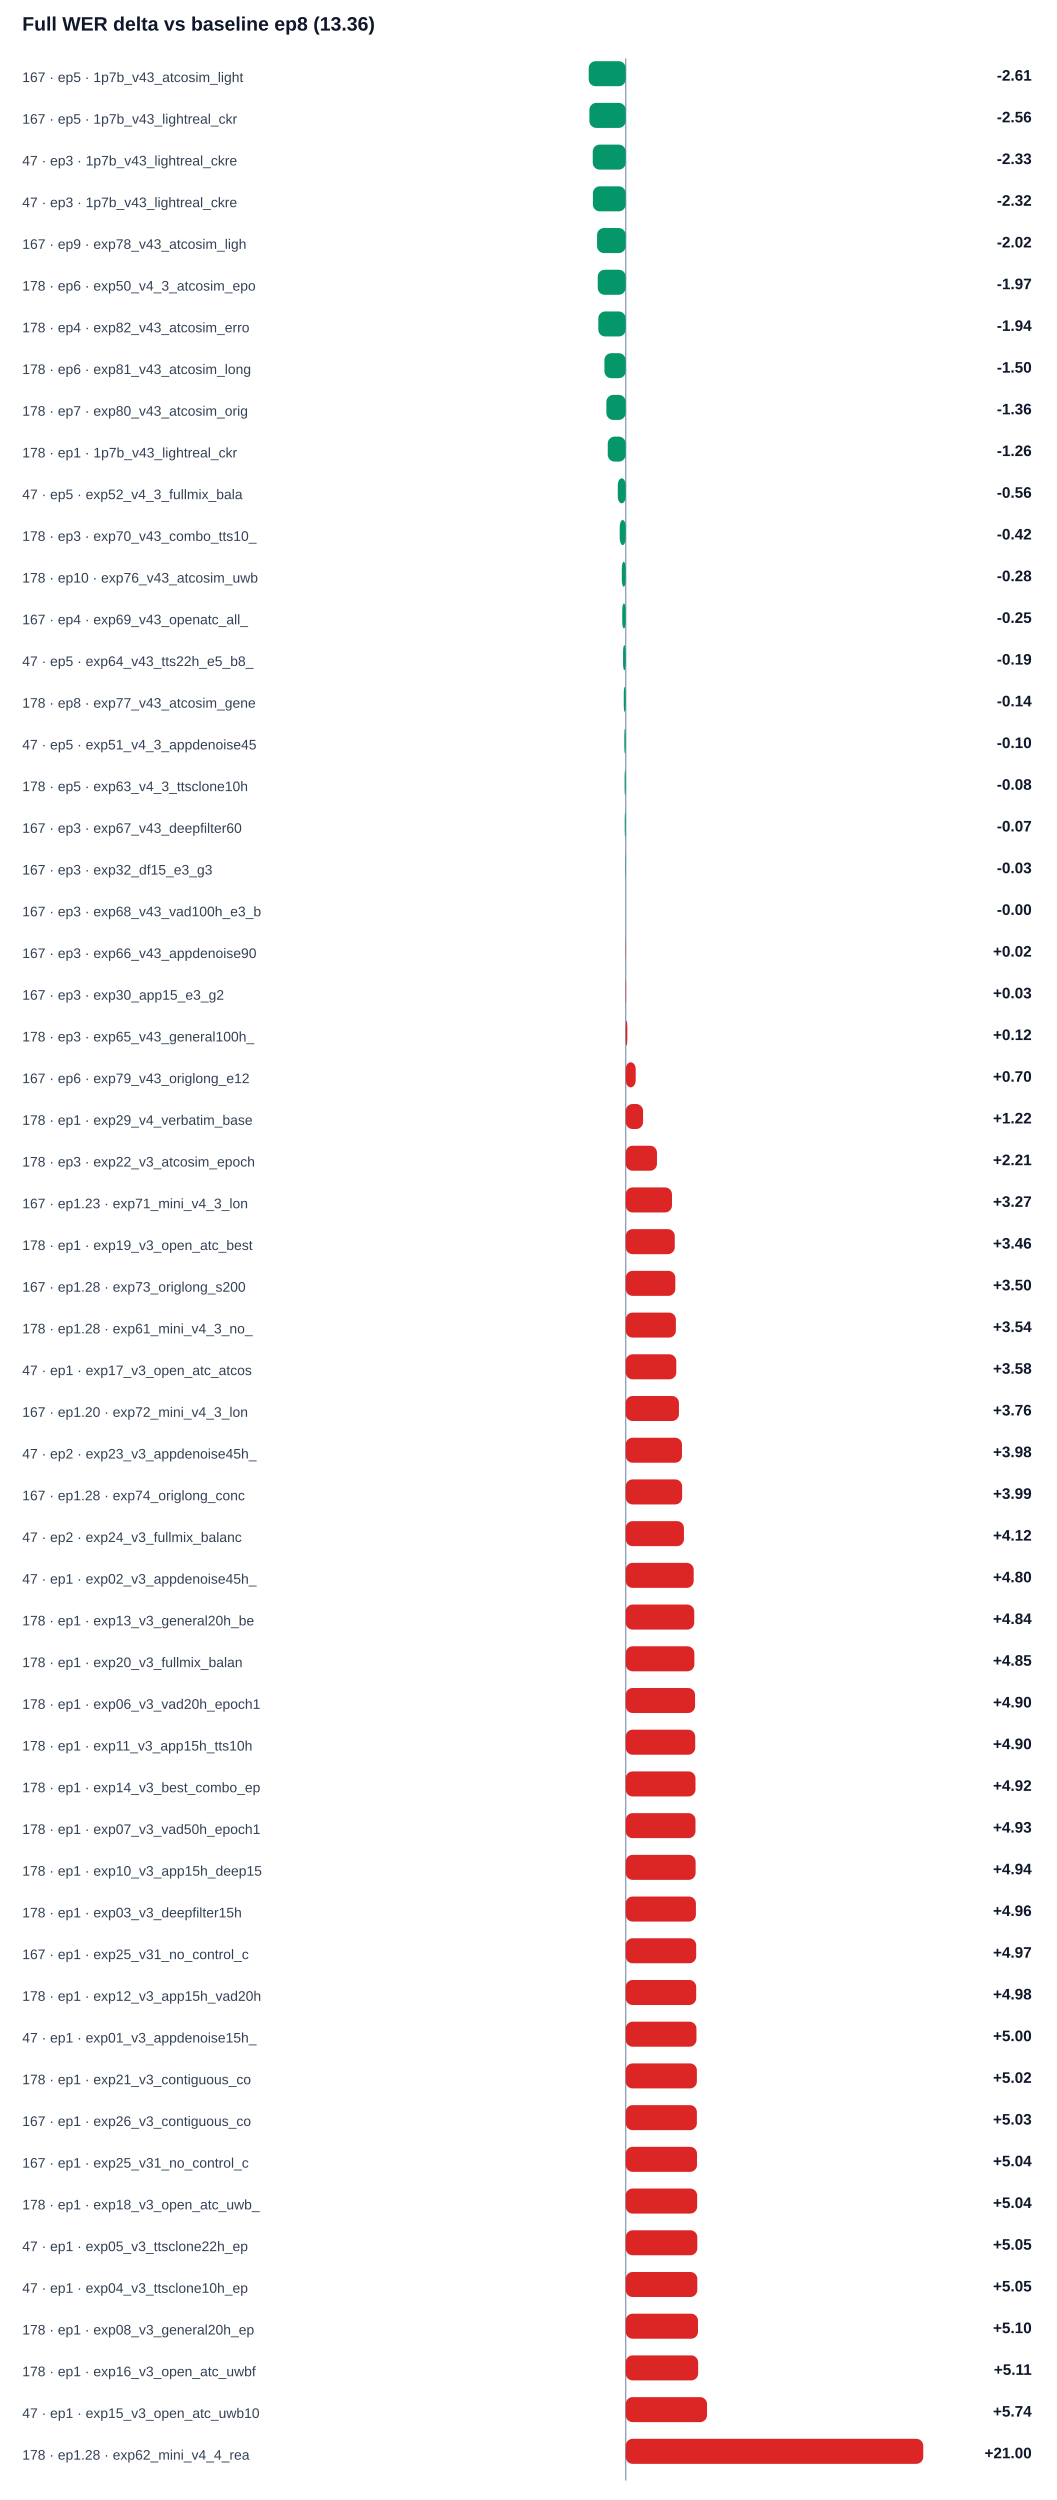
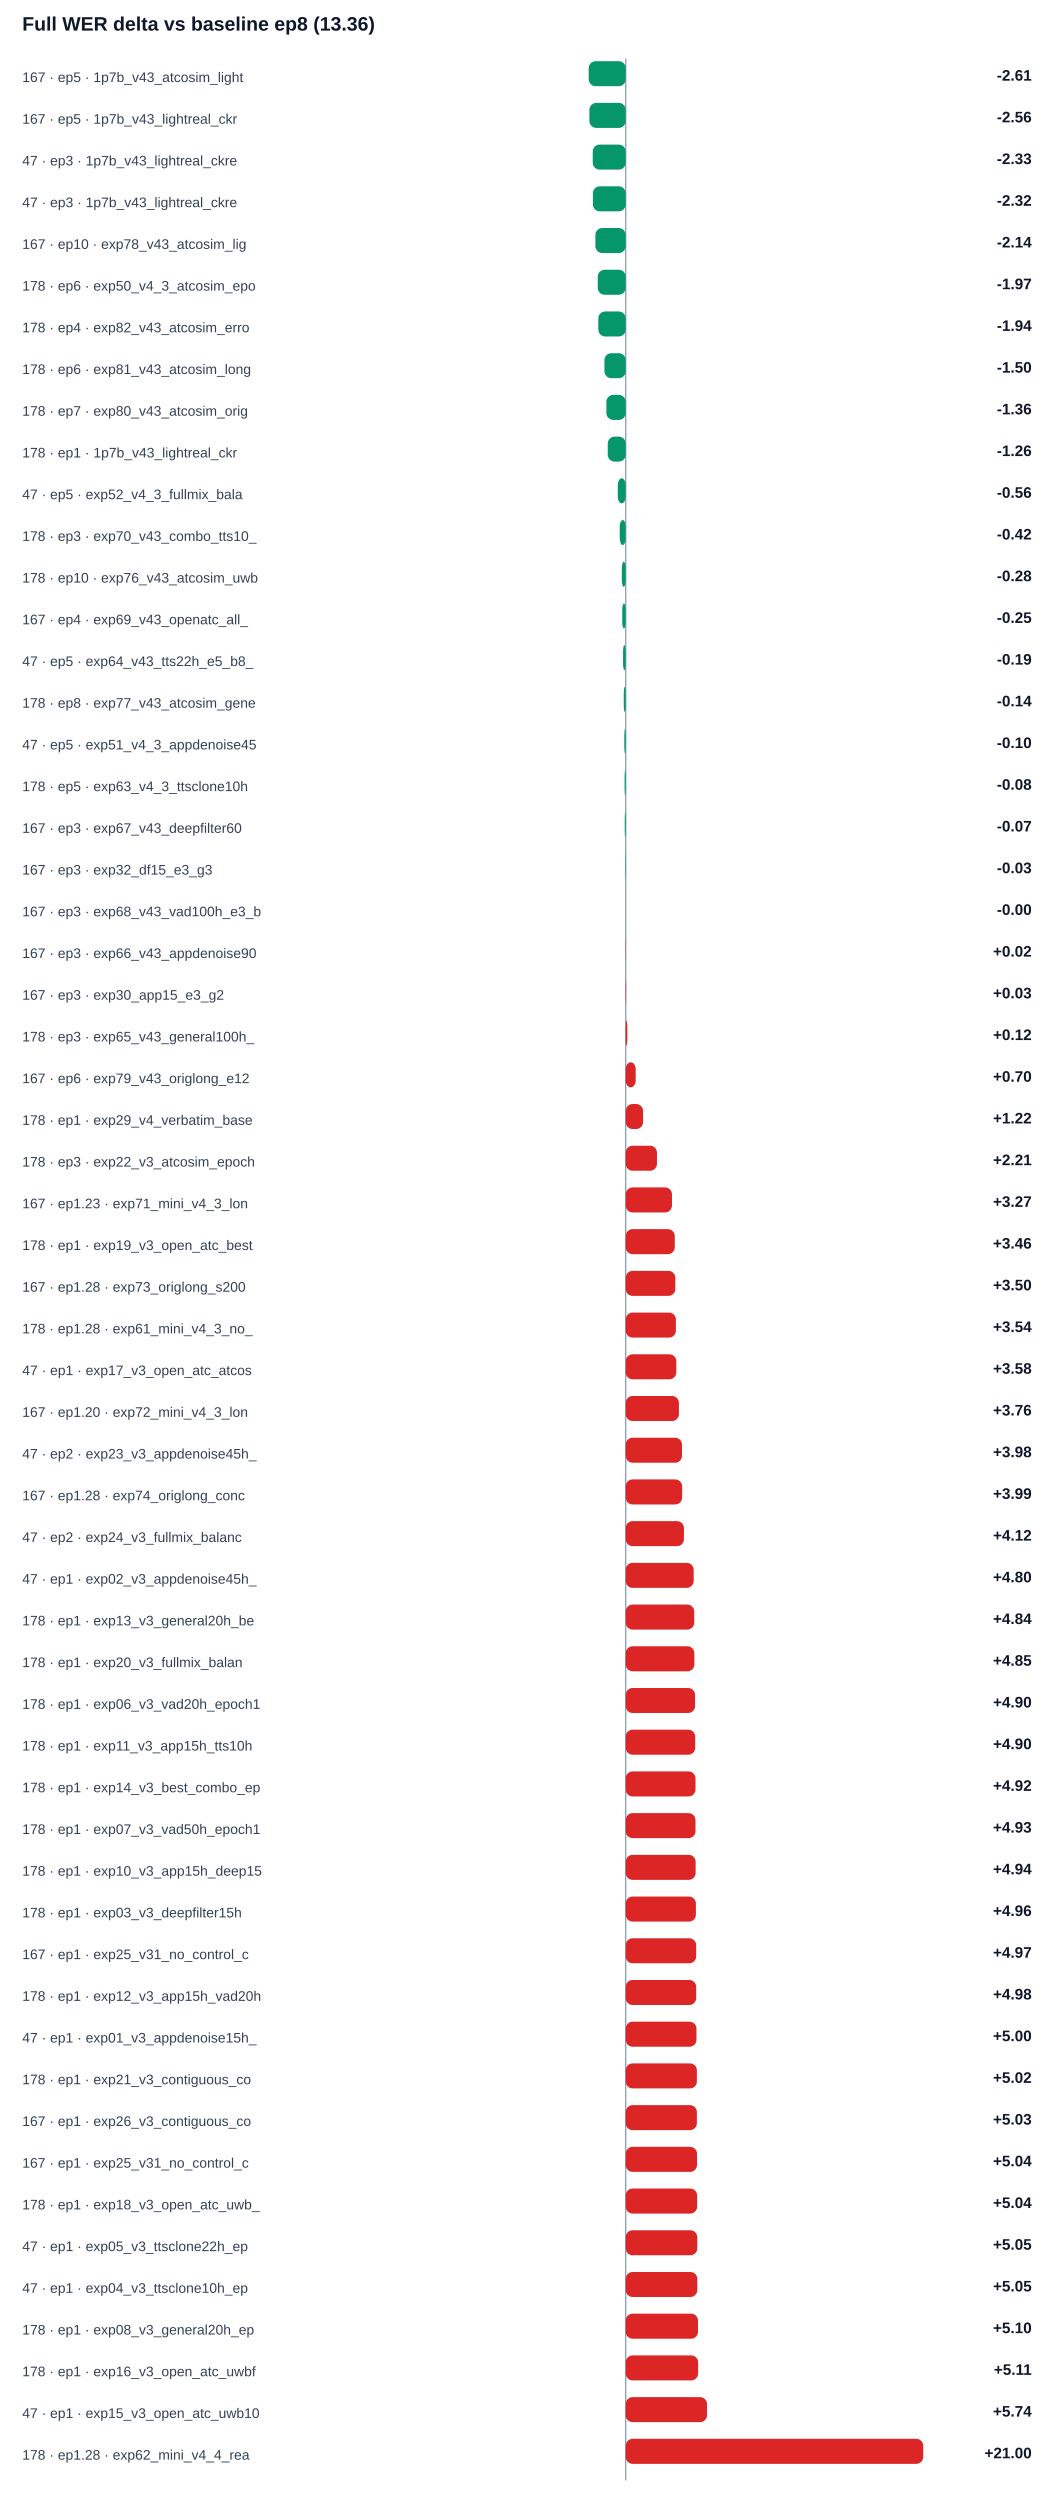
<svg xmlns="http://www.w3.org/2000/svg" width="100%" viewBox="0 0 760 1798" style="max-width:760px;background:#ffffff;border:1px solid #e5e7eb;border-radius:10px;">
  <text x="16.0" y="22.0" font-size="14" fill="#0f172a" text-anchor="start" font-family="Arial, sans-serif" font-weight="700">Full WER delta vs baseline ep8 (13.36)</text>
  <line x1="450" y1="42" x2="450" y2="1784" stroke="#94a3b8" />
  <text x="16.0" y="59.0" font-size="10" fill="#334155" text-anchor="start" font-family="Arial, sans-serif" font-weight="400">167 · ep5 · 1p7b_v43_atcosim_light</text>
  <rect x="423.4" y="44" width="26.6" height="18" rx="5" fill="#059669" />
  <text x="742.0" y="58.0" font-size="11" fill="#0f172a" text-anchor="end" font-family="Arial, sans-serif" font-weight="700">-2.61</text>
  <text x="16.0" y="89.0" font-size="10" fill="#334155" text-anchor="start" font-family="Arial, sans-serif" font-weight="400">167 · ep5 · 1p7b_v43_lightreal_ckr</text>
  <rect x="423.9" y="74" width="26.1" height="18" rx="5" fill="#059669" />
  <text x="742.0" y="88.0" font-size="11" fill="#0f172a" text-anchor="end" font-family="Arial, sans-serif" font-weight="700">-2.56</text>
  <text x="16.0" y="119.0" font-size="10" fill="#334155" text-anchor="start" font-family="Arial, sans-serif" font-weight="400">47 · ep3 · 1p7b_v43_lightreal_ckre</text>
  <rect x="426.3" y="104" width="23.7" height="18" rx="5" fill="#059669" />
  <text x="742.0" y="118.0" font-size="11" fill="#0f172a" text-anchor="end" font-family="Arial, sans-serif" font-weight="700">-2.33</text>
  <text x="16.0" y="149.0" font-size="10" fill="#334155" text-anchor="start" font-family="Arial, sans-serif" font-weight="400">47 · ep3 · 1p7b_v43_lightreal_ckre</text>
  <rect x="426.4" y="134" width="23.6" height="18" rx="5" fill="#059669" />
  <text x="742.0" y="148.0" font-size="11" fill="#0f172a" text-anchor="end" font-family="Arial, sans-serif" font-weight="700">-2.32</text>
-   <text x="16.0" y="179.0" font-size="10" fill="#334155" text-anchor="start" font-family="Arial, sans-serif" font-weight="400">167 · ep9 · exp78_v43_atcosim_ligh</text>
-   <rect x="429.4" y="164" width="20.6" height="18" rx="5" fill="#059669" />
-   <text x="742.0" y="178.0" font-size="11" fill="#0f172a" text-anchor="end" font-family="Arial, sans-serif" font-weight="700">-2.02</text>
+   <text x="16.0" y="179.0" font-size="10" fill="#334155" text-anchor="start" font-family="Arial, sans-serif" font-weight="400">167 · ep10 · exp78_v43_atcosim_lig</text>
+   <rect x="428.2" y="164" width="21.8" height="18" rx="5" fill="#059669" />
+   <text x="742.0" y="178.0" font-size="11" fill="#0f172a" text-anchor="end" font-family="Arial, sans-serif" font-weight="700">-2.14</text>
  <text x="16.0" y="209.0" font-size="10" fill="#334155" text-anchor="start" font-family="Arial, sans-serif" font-weight="400">178 · ep6 · exp50_v4_3_atcosim_epo</text>
  <rect x="429.9" y="194" width="20.1" height="18" rx="5" fill="#059669" />
  <text x="742.0" y="208.0" font-size="11" fill="#0f172a" text-anchor="end" font-family="Arial, sans-serif" font-weight="700">-1.97</text>
  <text x="16.0" y="239.0" font-size="10" fill="#334155" text-anchor="start" font-family="Arial, sans-serif" font-weight="400">178 · ep4 · exp82_v43_atcosim_erro</text>
  <rect x="430.3" y="224" width="19.7" height="18" rx="5" fill="#059669" />
  <text x="742.0" y="238.0" font-size="11" fill="#0f172a" text-anchor="end" font-family="Arial, sans-serif" font-weight="700">-1.94</text>
  <text x="16.0" y="269.0" font-size="10" fill="#334155" text-anchor="start" font-family="Arial, sans-serif" font-weight="400">178 · ep6 · exp81_v43_atcosim_long</text>
  <rect x="434.7" y="254" width="15.3" height="18" rx="5" fill="#059669" />
  <text x="742.0" y="268.0" font-size="11" fill="#0f172a" text-anchor="end" font-family="Arial, sans-serif" font-weight="700">-1.50</text>
  <text x="16.0" y="299.0" font-size="10" fill="#334155" text-anchor="start" font-family="Arial, sans-serif" font-weight="400">178 · ep7 · exp80_v43_atcosim_orig</text>
  <rect x="436.1" y="284" width="13.9" height="18" rx="5" fill="#059669" />
  <text x="742.0" y="298.0" font-size="11" fill="#0f172a" text-anchor="end" font-family="Arial, sans-serif" font-weight="700">-1.36</text>
  <text x="16.0" y="329.0" font-size="10" fill="#334155" text-anchor="start" font-family="Arial, sans-serif" font-weight="400">178 · ep1 · 1p7b_v43_lightreal_ckr</text>
  <rect x="437.1" y="314" width="12.9" height="18" rx="5" fill="#059669" />
  <text x="742.0" y="328.0" font-size="11" fill="#0f172a" text-anchor="end" font-family="Arial, sans-serif" font-weight="700">-1.26</text>
  <text x="16.0" y="359.0" font-size="10" fill="#334155" text-anchor="start" font-family="Arial, sans-serif" font-weight="400">47 · ep5 · exp52_v4_3_fullmix_bala</text>
  <rect x="444.3" y="344" width="5.7" height="18" rx="5" fill="#059669" />
  <text x="742.0" y="358.0" font-size="11" fill="#0f172a" text-anchor="end" font-family="Arial, sans-serif" font-weight="700">-0.56</text>
  <text x="16.0" y="389.0" font-size="10" fill="#334155" text-anchor="start" font-family="Arial, sans-serif" font-weight="400">178 · ep3 · exp70_v43_combo_tts10_</text>
  <rect x="445.7" y="374" width="4.3" height="18" rx="5" fill="#059669" />
  <text x="742.0" y="388.0" font-size="11" fill="#0f172a" text-anchor="end" font-family="Arial, sans-serif" font-weight="700">-0.42</text>
  <text x="16.0" y="419.0" font-size="10" fill="#334155" text-anchor="start" font-family="Arial, sans-serif" font-weight="400">178 · ep10 · exp76_v43_atcosim_uwb</text>
  <rect x="447.2" y="404" width="2.8" height="18" rx="5" fill="#059669" />
  <text x="742.0" y="418.0" font-size="11" fill="#0f172a" text-anchor="end" font-family="Arial, sans-serif" font-weight="700">-0.28</text>
  <text x="16.0" y="449.0" font-size="10" fill="#334155" text-anchor="start" font-family="Arial, sans-serif" font-weight="400">167 · ep4 · exp69_v43_openatc_all_</text>
  <rect x="447.5" y="434" width="2.5" height="18" rx="5" fill="#059669" />
  <text x="742.0" y="448.0" font-size="11" fill="#0f172a" text-anchor="end" font-family="Arial, sans-serif" font-weight="700">-0.25</text>
  <text x="16.0" y="479.0" font-size="10" fill="#334155" text-anchor="start" font-family="Arial, sans-serif" font-weight="400">47 · ep5 · exp64_v43_tts22h_e5_b8_</text>
  <rect x="448.1" y="464" width="1.9" height="18" rx="5" fill="#059669" />
  <text x="742.0" y="478.0" font-size="11" fill="#0f172a" text-anchor="end" font-family="Arial, sans-serif" font-weight="700">-0.19</text>
  <text x="16.0" y="509.0" font-size="10" fill="#334155" text-anchor="start" font-family="Arial, sans-serif" font-weight="400">178 · ep8 · exp77_v43_atcosim_gene</text>
  <rect x="448.6" y="494" width="1.4" height="18" rx="5" fill="#059669" />
  <text x="742.0" y="508.0" font-size="11" fill="#0f172a" text-anchor="end" font-family="Arial, sans-serif" font-weight="700">-0.14</text>
  <text x="16.0" y="539.0" font-size="10" fill="#334155" text-anchor="start" font-family="Arial, sans-serif" font-weight="400">47 · ep5 · exp51_v4_3_appdenoise45</text>
  <rect x="449.0" y="524" width="1.0" height="18" rx="5" fill="#059669" />
  <text x="742.0" y="538.0" font-size="11" fill="#0f172a" text-anchor="end" font-family="Arial, sans-serif" font-weight="700">-0.10</text>
  <text x="16.0" y="569.0" font-size="10" fill="#334155" text-anchor="start" font-family="Arial, sans-serif" font-weight="400">178 · ep5 · exp63_v4_3_ttsclone10h</text>
  <rect x="449.2" y="554" width="0.8" height="18" rx="5" fill="#059669" />
  <text x="742.0" y="568.0" font-size="11" fill="#0f172a" text-anchor="end" font-family="Arial, sans-serif" font-weight="700">-0.08</text>
  <text x="16.0" y="599.0" font-size="10" fill="#334155" text-anchor="start" font-family="Arial, sans-serif" font-weight="400">167 · ep3 · exp67_v43_deepfilter60</text>
  <rect x="449.3" y="584" width="0.7" height="18" rx="5" fill="#059669" />
  <text x="742.0" y="598.0" font-size="11" fill="#0f172a" text-anchor="end" font-family="Arial, sans-serif" font-weight="700">-0.07</text>
  <text x="16.0" y="629.0" font-size="10" fill="#334155" text-anchor="start" font-family="Arial, sans-serif" font-weight="400">167 · ep3 · exp32_df15_e3_g3</text>
  <rect x="449.7" y="614" width="0.3" height="18" rx="5" fill="#059669" />
  <text x="742.0" y="628.0" font-size="11" fill="#0f172a" text-anchor="end" font-family="Arial, sans-serif" font-weight="700">-0.03</text>
  <text x="16.0" y="659.0" font-size="10" fill="#334155" text-anchor="start" font-family="Arial, sans-serif" font-weight="400">167 · ep3 · exp68_v43_vad100h_e3_b</text>
  <rect x="450.0" y="644" width="0.0" height="18" rx="5" fill="#059669" />
  <text x="742.0" y="658.0" font-size="11" fill="#0f172a" text-anchor="end" font-family="Arial, sans-serif" font-weight="700">-0.00</text>
  <text x="16.0" y="689.0" font-size="10" fill="#334155" text-anchor="start" font-family="Arial, sans-serif" font-weight="400">167 · ep3 · exp66_v43_appdenoise90</text>
  <rect x="450.0" y="674" width="0.2" height="18" rx="5" fill="#dc2626" />
  <text x="742.0" y="688.0" font-size="11" fill="#0f172a" text-anchor="end" font-family="Arial, sans-serif" font-weight="700">+0.02</text>
  <text x="16.0" y="719.0" font-size="10" fill="#334155" text-anchor="start" font-family="Arial, sans-serif" font-weight="400">167 · ep3 · exp30_app15_e3_g2</text>
  <rect x="450.0" y="704" width="0.3" height="18" rx="5" fill="#dc2626" />
  <text x="742.0" y="718.0" font-size="11" fill="#0f172a" text-anchor="end" font-family="Arial, sans-serif" font-weight="700">+0.03</text>
  <text x="16.0" y="749.0" font-size="10" fill="#334155" text-anchor="start" font-family="Arial, sans-serif" font-weight="400">178 · ep3 · exp65_v43_general100h_</text>
  <rect x="450.0" y="734" width="1.2" height="18" rx="5" fill="#dc2626" />
  <text x="742.0" y="748.0" font-size="11" fill="#0f172a" text-anchor="end" font-family="Arial, sans-serif" font-weight="700">+0.12</text>
  <text x="16.0" y="779.0" font-size="10" fill="#334155" text-anchor="start" font-family="Arial, sans-serif" font-weight="400">167 · ep6 · exp79_v43_origlong_e12</text>
  <rect x="450.0" y="764" width="7.2" height="18" rx="5" fill="#dc2626" />
  <text x="742.0" y="778.0" font-size="11" fill="#0f172a" text-anchor="end" font-family="Arial, sans-serif" font-weight="700">+0.70</text>
  <text x="16.0" y="809.0" font-size="10" fill="#334155" text-anchor="start" font-family="Arial, sans-serif" font-weight="400">178 · ep1 · exp29_v4_verbatim_base</text>
  <rect x="450.0" y="794" width="12.5" height="18" rx="5" fill="#dc2626" />
  <text x="742.0" y="808.0" font-size="11" fill="#0f172a" text-anchor="end" font-family="Arial, sans-serif" font-weight="700">+1.22</text>
  <text x="16.0" y="839.0" font-size="10" fill="#334155" text-anchor="start" font-family="Arial, sans-serif" font-weight="400">178 · ep3 · exp22_v3_atcosim_epoch</text>
  <rect x="450.0" y="824" width="22.5" height="18" rx="5" fill="#dc2626" />
  <text x="742.0" y="838.0" font-size="11" fill="#0f172a" text-anchor="end" font-family="Arial, sans-serif" font-weight="700">+2.21</text>
  <text x="16.0" y="869.0" font-size="10" fill="#334155" text-anchor="start" font-family="Arial, sans-serif" font-weight="400">167 · ep1.23 · exp71_mini_v4_3_lon</text>
  <rect x="450.0" y="854" width="33.3" height="18" rx="5" fill="#dc2626" />
  <text x="742.0" y="868.0" font-size="11" fill="#0f172a" text-anchor="end" font-family="Arial, sans-serif" font-weight="700">+3.27</text>
  <text x="16.0" y="899.0" font-size="10" fill="#334155" text-anchor="start" font-family="Arial, sans-serif" font-weight="400">178 · ep1 · exp19_v3_open_atc_best</text>
  <rect x="450.0" y="884" width="35.3" height="18" rx="5" fill="#dc2626" />
  <text x="742.0" y="898.0" font-size="11" fill="#0f172a" text-anchor="end" font-family="Arial, sans-serif" font-weight="700">+3.46</text>
  <text x="16.0" y="929.0" font-size="10" fill="#334155" text-anchor="start" font-family="Arial, sans-serif" font-weight="400">167 · ep1.28 · exp73_origlong_s200</text>
  <rect x="450.0" y="914" width="35.7" height="18" rx="5" fill="#dc2626" />
  <text x="742.0" y="928.0" font-size="11" fill="#0f172a" text-anchor="end" font-family="Arial, sans-serif" font-weight="700">+3.50</text>
  <text x="16.0" y="959.0" font-size="10" fill="#334155" text-anchor="start" font-family="Arial, sans-serif" font-weight="400">178 · ep1.28 · exp61_mini_v4_3_no_</text>
  <rect x="450.0" y="944" width="36.1" height="18" rx="5" fill="#dc2626" />
  <text x="742.0" y="958.0" font-size="11" fill="#0f172a" text-anchor="end" font-family="Arial, sans-serif" font-weight="700">+3.54</text>
  <text x="16.0" y="989.0" font-size="10" fill="#334155" text-anchor="start" font-family="Arial, sans-serif" font-weight="400">47 · ep1 · exp17_v3_open_atc_atcos</text>
  <rect x="450.0" y="974" width="36.4" height="18" rx="5" fill="#dc2626" />
  <text x="742.0" y="988.0" font-size="11" fill="#0f172a" text-anchor="end" font-family="Arial, sans-serif" font-weight="700">+3.58</text>
  <text x="16.0" y="1019.0" font-size="10" fill="#334155" text-anchor="start" font-family="Arial, sans-serif" font-weight="400">167 · ep1.20 · exp72_mini_v4_3_lon</text>
  <rect x="450.0" y="1004" width="38.3" height="18" rx="5" fill="#dc2626" />
  <text x="742.0" y="1018.0" font-size="11" fill="#0f172a" text-anchor="end" font-family="Arial, sans-serif" font-weight="700">+3.76</text>
  <text x="16.0" y="1049.0" font-size="10" fill="#334155" text-anchor="start" font-family="Arial, sans-serif" font-weight="400">47 · ep2 · exp23_v3_appdenoise45h_</text>
  <rect x="450.0" y="1034" width="40.5" height="18" rx="5" fill="#dc2626" />
  <text x="742.0" y="1048.0" font-size="11" fill="#0f172a" text-anchor="end" font-family="Arial, sans-serif" font-weight="700">+3.98</text>
  <text x="16.0" y="1079.0" font-size="10" fill="#334155" text-anchor="start" font-family="Arial, sans-serif" font-weight="400">167 · ep1.28 · exp74_origlong_conc</text>
  <rect x="450.0" y="1064" width="40.6" height="18" rx="5" fill="#dc2626" />
  <text x="742.0" y="1078.0" font-size="11" fill="#0f172a" text-anchor="end" font-family="Arial, sans-serif" font-weight="700">+3.99</text>
  <text x="16.0" y="1109.0" font-size="10" fill="#334155" text-anchor="start" font-family="Arial, sans-serif" font-weight="400">47 · ep2 · exp24_v3_fullmix_balanc</text>
  <rect x="450.0" y="1094" width="41.9" height="18" rx="5" fill="#dc2626" />
  <text x="742.0" y="1108.0" font-size="11" fill="#0f172a" text-anchor="end" font-family="Arial, sans-serif" font-weight="700">+4.12</text>
  <text x="16.0" y="1139.0" font-size="10" fill="#334155" text-anchor="start" font-family="Arial, sans-serif" font-weight="400">47 · ep1 · exp02_v3_appdenoise45h_</text>
  <rect x="450.0" y="1124" width="48.9" height="18" rx="5" fill="#dc2626" />
  <text x="742.0" y="1138.0" font-size="11" fill="#0f172a" text-anchor="end" font-family="Arial, sans-serif" font-weight="700">+4.80</text>
  <text x="16.0" y="1169.0" font-size="10" fill="#334155" text-anchor="start" font-family="Arial, sans-serif" font-weight="400">178 · ep1 · exp13_v3_general20h_be</text>
  <rect x="450.0" y="1154" width="49.3" height="18" rx="5" fill="#dc2626" />
  <text x="742.0" y="1168.0" font-size="11" fill="#0f172a" text-anchor="end" font-family="Arial, sans-serif" font-weight="700">+4.84</text>
  <text x="16.0" y="1199.0" font-size="10" fill="#334155" text-anchor="start" font-family="Arial, sans-serif" font-weight="400">178 · ep1 · exp20_v3_fullmix_balan</text>
  <rect x="450.0" y="1184" width="49.4" height="18" rx="5" fill="#dc2626" />
  <text x="742.0" y="1198.0" font-size="11" fill="#0f172a" text-anchor="end" font-family="Arial, sans-serif" font-weight="700">+4.85</text>
  <text x="16.0" y="1229.0" font-size="10" fill="#334155" text-anchor="start" font-family="Arial, sans-serif" font-weight="400">178 · ep1 · exp06_v3_vad20h_epoch1</text>
  <rect x="450.0" y="1214" width="49.9" height="18" rx="5" fill="#dc2626" />
  <text x="742.0" y="1228.0" font-size="11" fill="#0f172a" text-anchor="end" font-family="Arial, sans-serif" font-weight="700">+4.90</text>
  <text x="16.0" y="1259.0" font-size="10" fill="#334155" text-anchor="start" font-family="Arial, sans-serif" font-weight="400">178 · ep1 · exp11_v3_app15h_tts10h</text>
  <rect x="450.0" y="1244" width="50.0" height="18" rx="5" fill="#dc2626" />
  <text x="742.0" y="1258.0" font-size="11" fill="#0f172a" text-anchor="end" font-family="Arial, sans-serif" font-weight="700">+4.90</text>
  <text x="16.0" y="1289.0" font-size="10" fill="#334155" text-anchor="start" font-family="Arial, sans-serif" font-weight="400">178 · ep1 · exp14_v3_best_combo_ep</text>
  <rect x="450.0" y="1274" width="50.2" height="18" rx="5" fill="#dc2626" />
  <text x="742.0" y="1288.0" font-size="11" fill="#0f172a" text-anchor="end" font-family="Arial, sans-serif" font-weight="700">+4.92</text>
  <text x="16.0" y="1319.0" font-size="10" fill="#334155" text-anchor="start" font-family="Arial, sans-serif" font-weight="400">178 · ep1 · exp07_v3_vad50h_epoch1</text>
  <rect x="450.0" y="1304" width="50.2" height="18" rx="5" fill="#dc2626" />
  <text x="742.0" y="1318.0" font-size="11" fill="#0f172a" text-anchor="end" font-family="Arial, sans-serif" font-weight="700">+4.93</text>
  <text x="16.0" y="1349.0" font-size="10" fill="#334155" text-anchor="start" font-family="Arial, sans-serif" font-weight="400">178 · ep1 · exp10_v3_app15h_deep15</text>
  <rect x="450.0" y="1334" width="50.3" height="18" rx="5" fill="#dc2626" />
  <text x="742.0" y="1348.0" font-size="11" fill="#0f172a" text-anchor="end" font-family="Arial, sans-serif" font-weight="700">+4.94</text>
  <text x="16.0" y="1379.0" font-size="10" fill="#334155" text-anchor="start" font-family="Arial, sans-serif" font-weight="400">178 · ep1 · exp03_v3_deepfilter15h</text>
  <rect x="450.0" y="1364" width="50.5" height="18" rx="5" fill="#dc2626" />
  <text x="742.0" y="1378.0" font-size="11" fill="#0f172a" text-anchor="end" font-family="Arial, sans-serif" font-weight="700">+4.96</text>
  <text x="16.0" y="1409.0" font-size="10" fill="#334155" text-anchor="start" font-family="Arial, sans-serif" font-weight="400">167 · ep1 · exp25_v31_no_control_c</text>
  <rect x="450.0" y="1394" width="50.7" height="18" rx="5" fill="#dc2626" />
  <text x="742.0" y="1408.0" font-size="11" fill="#0f172a" text-anchor="end" font-family="Arial, sans-serif" font-weight="700">+4.97</text>
  <text x="16.0" y="1439.0" font-size="10" fill="#334155" text-anchor="start" font-family="Arial, sans-serif" font-weight="400">178 · ep1 · exp12_v3_app15h_vad20h</text>
  <rect x="450.0" y="1424" width="50.7" height="18" rx="5" fill="#dc2626" />
  <text x="742.0" y="1438.0" font-size="11" fill="#0f172a" text-anchor="end" font-family="Arial, sans-serif" font-weight="700">+4.98</text>
  <text x="16.0" y="1469.0" font-size="10" fill="#334155" text-anchor="start" font-family="Arial, sans-serif" font-weight="400">47 · ep1 · exp01_v3_appdenoise15h_</text>
  <rect x="450.0" y="1454" width="50.9" height="18" rx="5" fill="#dc2626" />
  <text x="742.0" y="1468.0" font-size="11" fill="#0f172a" text-anchor="end" font-family="Arial, sans-serif" font-weight="700">+5.00</text>
  <text x="16.0" y="1499.0" font-size="10" fill="#334155" text-anchor="start" font-family="Arial, sans-serif" font-weight="400">178 · ep1 · exp21_v3_contiguous_co</text>
  <rect x="450.0" y="1484" width="51.2" height="18" rx="5" fill="#dc2626" />
  <text x="742.0" y="1498.0" font-size="11" fill="#0f172a" text-anchor="end" font-family="Arial, sans-serif" font-weight="700">+5.02</text>
  <text x="16.0" y="1529.0" font-size="10" fill="#334155" text-anchor="start" font-family="Arial, sans-serif" font-weight="400">167 · ep1 · exp26_v3_contiguous_co</text>
  <rect x="450.0" y="1514" width="51.2" height="18" rx="5" fill="#dc2626" />
  <text x="742.0" y="1528.0" font-size="11" fill="#0f172a" text-anchor="end" font-family="Arial, sans-serif" font-weight="700">+5.03</text>
  <text x="16.0" y="1559.0" font-size="10" fill="#334155" text-anchor="start" font-family="Arial, sans-serif" font-weight="400">167 · ep1 · exp25_v31_no_control_c</text>
  <rect x="450.0" y="1544" width="51.3" height="18" rx="5" fill="#dc2626" />
  <text x="742.0" y="1558.0" font-size="11" fill="#0f172a" text-anchor="end" font-family="Arial, sans-serif" font-weight="700">+5.04</text>
  <text x="16.0" y="1589.0" font-size="10" fill="#334155" text-anchor="start" font-family="Arial, sans-serif" font-weight="400">178 · ep1 · exp18_v3_open_atc_uwb_</text>
  <rect x="450.0" y="1574" width="51.4" height="18" rx="5" fill="#dc2626" />
  <text x="742.0" y="1588.0" font-size="11" fill="#0f172a" text-anchor="end" font-family="Arial, sans-serif" font-weight="700">+5.04</text>
  <text x="16.0" y="1619.0" font-size="10" fill="#334155" text-anchor="start" font-family="Arial, sans-serif" font-weight="400">47 · ep1 · exp05_v3_ttsclone22h_ep</text>
  <rect x="450.0" y="1604" width="51.5" height="18" rx="5" fill="#dc2626" />
  <text x="742.0" y="1618.0" font-size="11" fill="#0f172a" text-anchor="end" font-family="Arial, sans-serif" font-weight="700">+5.05</text>
  <text x="16.0" y="1649.0" font-size="10" fill="#334155" text-anchor="start" font-family="Arial, sans-serif" font-weight="400">47 · ep1 · exp04_v3_ttsclone10h_ep</text>
  <rect x="450.0" y="1634" width="51.5" height="18" rx="5" fill="#dc2626" />
  <text x="742.0" y="1648.0" font-size="11" fill="#0f172a" text-anchor="end" font-family="Arial, sans-serif" font-weight="700">+5.05</text>
  <text x="16.0" y="1679.0" font-size="10" fill="#334155" text-anchor="start" font-family="Arial, sans-serif" font-weight="400">178 · ep1 · exp08_v3_general20h_ep</text>
  <rect x="450.0" y="1664" width="52.0" height="18" rx="5" fill="#dc2626" />
  <text x="742.0" y="1678.0" font-size="11" fill="#0f172a" text-anchor="end" font-family="Arial, sans-serif" font-weight="700">+5.10</text>
  <text x="16.0" y="1709.0" font-size="10" fill="#334155" text-anchor="start" font-family="Arial, sans-serif" font-weight="400">178 · ep1 · exp16_v3_open_atc_uwbf</text>
  <rect x="450.0" y="1694" width="52.1" height="18" rx="5" fill="#dc2626" />
  <text x="742.0" y="1708.0" font-size="11" fill="#0f172a" text-anchor="end" font-family="Arial, sans-serif" font-weight="700">+5.11</text>
  <text x="16.0" y="1739.0" font-size="10" fill="#334155" text-anchor="start" font-family="Arial, sans-serif" font-weight="400">47 · ep1 · exp15_v3_open_atc_uwb10</text>
  <rect x="450.0" y="1724" width="58.5" height="18" rx="5" fill="#dc2626" />
  <text x="742.0" y="1738.0" font-size="11" fill="#0f172a" text-anchor="end" font-family="Arial, sans-serif" font-weight="700">+5.74</text>
  <text x="16.0" y="1769.0" font-size="10" fill="#334155" text-anchor="start" font-family="Arial, sans-serif" font-weight="400">178 · ep1.28 · exp62_mini_v4_4_rea</text>
  <rect x="450.0" y="1754" width="214.0" height="18" rx="5" fill="#dc2626" />
  <text x="742.0" y="1768.0" font-size="11" fill="#0f172a" text-anchor="end" font-family="Arial, sans-serif" font-weight="700">+21.00</text>
</svg>
